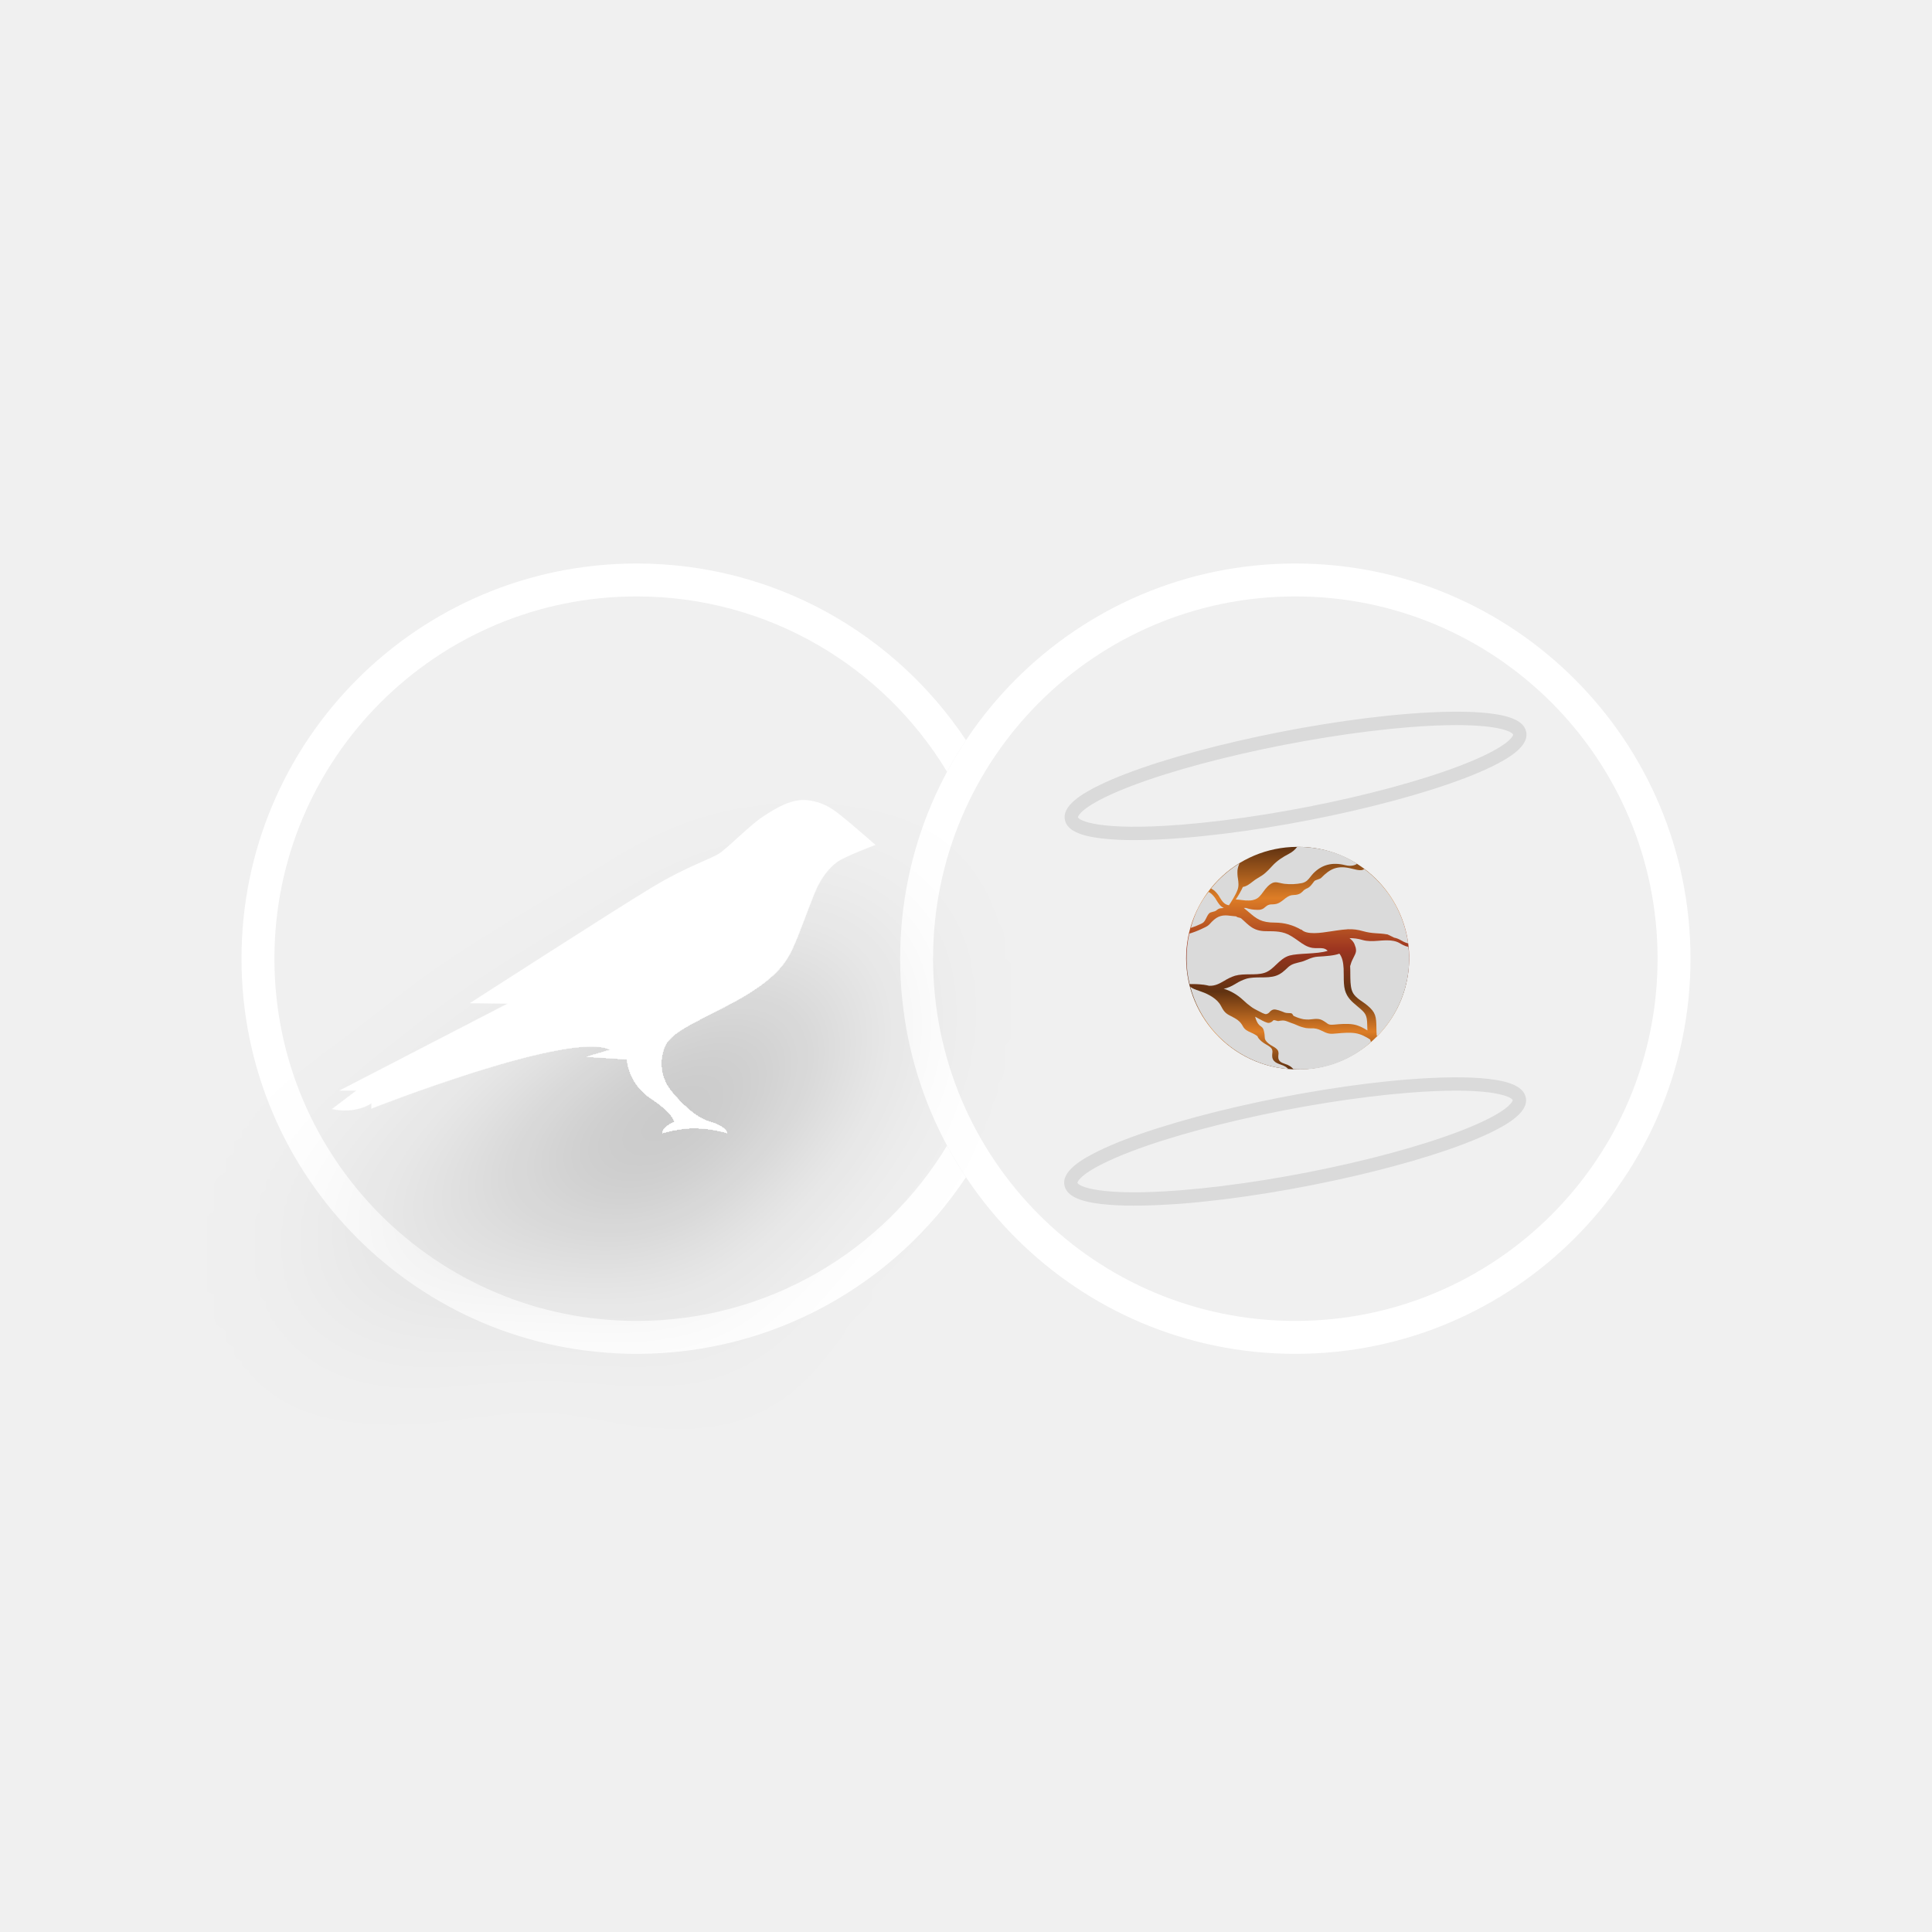
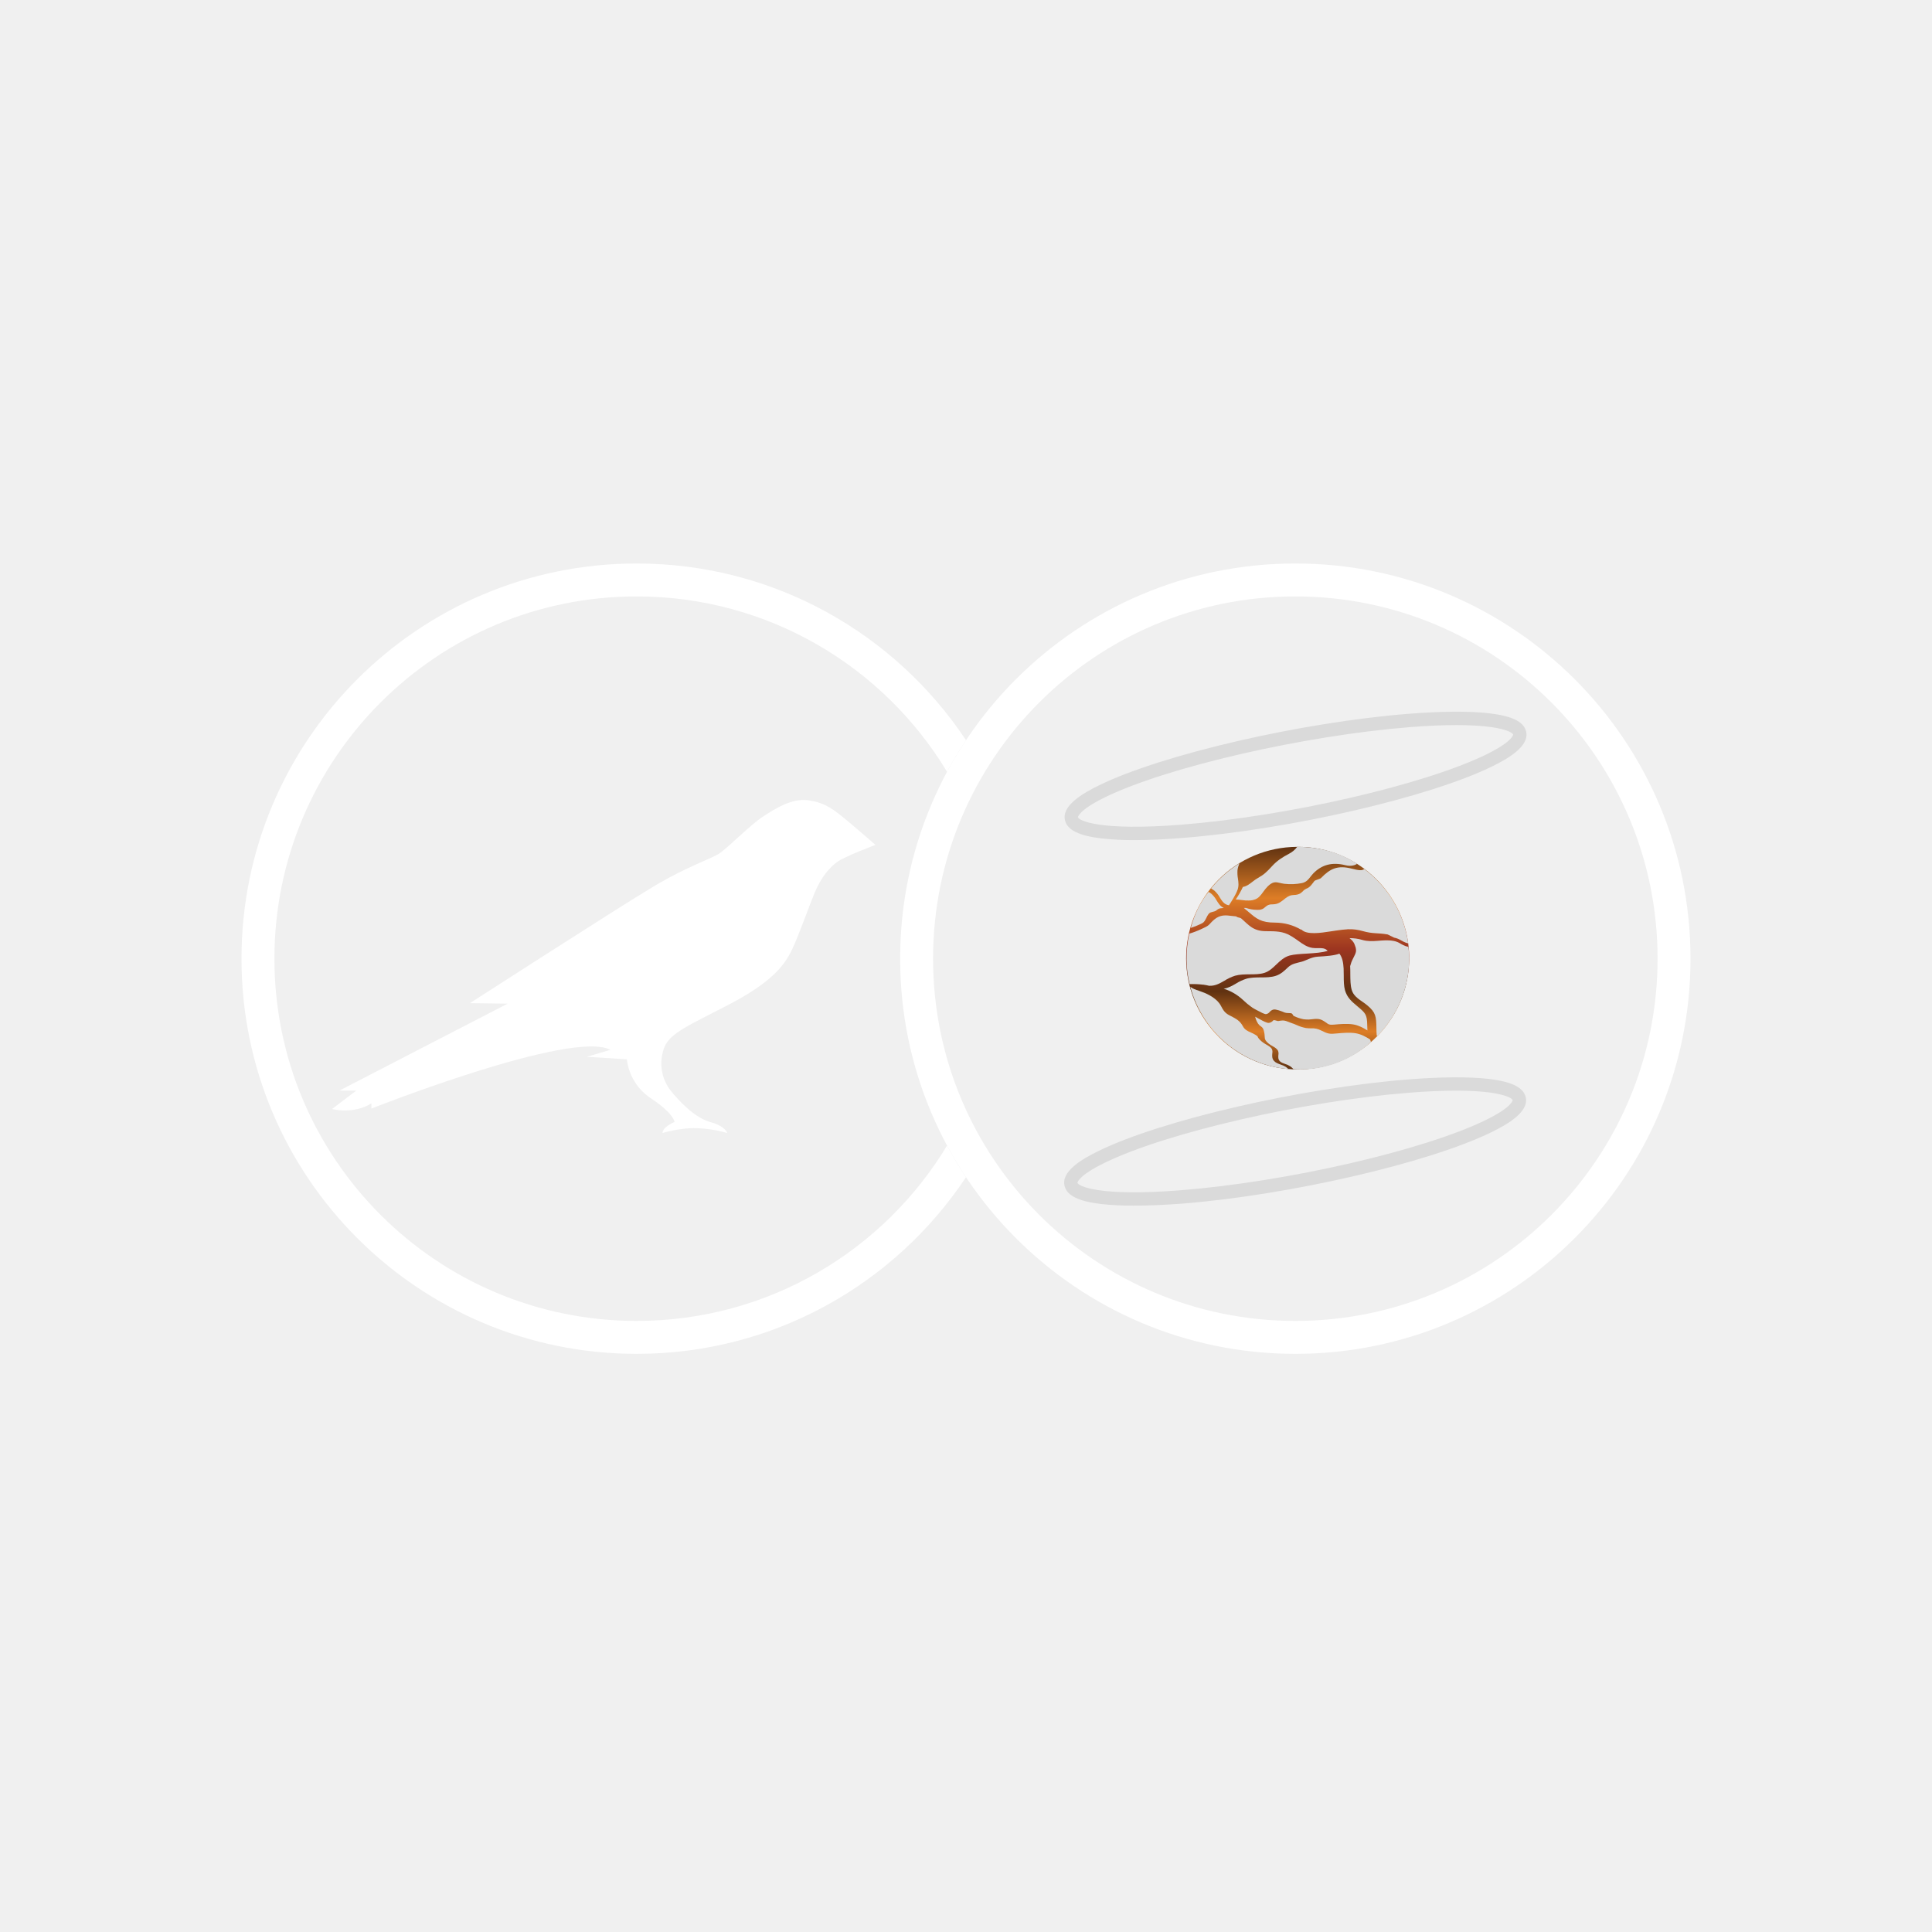
<svg xmlns="http://www.w3.org/2000/svg" width="48" height="48" viewBox="0 0 48 48" fill="none">
  <path d="M23.529 28.462C21.954 31.073 19.09 32.818 15.818 32.818C10.848 32.818 6.818 28.789 6.818 23.818C6.818 18.848 10.848 14.818 15.818 14.818C19.09 14.818 21.954 16.564 23.529 19.174C23.674 18.905 23.831 18.643 24 18.389C22.241 15.744 19.233 14 15.818 14C10.396 14 6 18.396 6 23.818C6 29.241 10.396 33.636 15.818 33.636C19.233 33.636 22.241 31.893 24 29.247C23.831 28.994 23.674 28.732 23.529 28.462Z" fill="white" />
  <path fill-rule="evenodd" clip-rule="evenodd" d="M32.182 32.818C37.152 32.818 41.182 28.789 41.182 23.818C41.182 18.848 37.152 14.818 32.182 14.818C27.211 14.818 23.182 18.848 23.182 23.818C23.182 28.789 27.211 32.818 32.182 32.818ZM32.182 33.636C37.604 33.636 42 29.241 42 23.818C42 18.396 37.604 14 32.182 14C26.759 14 22.364 18.396 22.364 23.818C22.364 29.241 26.759 33.636 32.182 33.636Z" fill="white" />
-   <path d="M34.181 21.831C33.666 21.323 32.971 21.038 32.247 21.04C32.238 21.04 32.228 21.04 32.22 21.04C31.486 21.044 30.785 21.338 30.269 21.86C29.753 22.381 29.465 23.085 29.469 23.818C29.473 24.552 29.767 25.253 30.288 25.769C30.809 26.285 31.514 26.573 32.247 26.569H32.275C32.822 26.564 33.354 26.396 33.806 26.087C34.257 25.779 34.607 25.344 34.811 24.837C35.015 24.329 35.064 23.773 34.952 23.238C34.84 22.703 34.572 22.213 34.181 21.831V21.831Z" fill="url(#paint0_linear_3224_11618)" />
+   <path d="M34.181 21.831C33.666 21.323 32.971 21.038 32.247 21.04C32.238 21.04 32.228 21.04 32.22 21.04C31.486 21.044 30.785 21.338 30.269 21.86C29.753 22.381 29.465 23.085 29.469 23.818C29.473 24.552 29.767 25.253 30.288 25.769C30.809 26.285 31.514 26.573 32.247 26.569H32.275C32.822 26.564 33.354 26.396 33.806 26.087C34.257 25.779 34.607 25.344 34.811 24.837C35.015 24.329 35.064 23.773 34.952 23.238C34.84 22.703 34.572 22.213 34.181 21.831Z" fill="url(#paint0_linear_3224_11618)" />
  <path d="M33.426 21.496C33.102 21.414 32.842 21.481 32.63 21.698C32.604 21.726 32.58 21.755 32.557 21.785C32.502 21.855 32.455 21.915 32.348 21.94C32.204 21.969 32.056 21.975 31.91 21.958C31.868 21.952 31.833 21.944 31.802 21.937C31.693 21.912 31.627 21.897 31.497 22.021C31.456 22.063 31.419 22.108 31.386 22.156C31.328 22.235 31.274 22.311 31.184 22.345C31.142 22.361 31.099 22.37 31.055 22.373L31.043 22.367L31.04 22.373C30.977 22.375 30.913 22.371 30.851 22.361C30.801 22.354 30.752 22.349 30.702 22.348C30.769 22.249 30.829 22.145 30.879 22.036C30.97 22.022 31.048 21.962 31.123 21.903C31.163 21.871 31.205 21.841 31.25 21.815C31.401 21.732 31.474 21.662 31.605 21.518C31.729 21.382 31.862 21.298 32.024 21.212C32.105 21.171 32.175 21.112 32.229 21.039C32.769 21.043 33.274 21.169 33.718 21.462C33.671 21.492 33.571 21.533 33.426 21.496Z" fill="#DADADA" />
-   <path d="M34.925 23.42C34.886 23.405 34.85 23.387 34.814 23.366C34.76 23.332 34.699 23.307 34.636 23.295L34.475 23.216C34.221 23.172 34.116 23.205 33.859 23.133C33.74 23.098 33.617 23.082 33.492 23.087L33.486 23.082L33.481 23.088C33.394 23.092 33.305 23.104 33.206 23.118L33.138 23.128C33.11 23.131 33.079 23.136 33.044 23.142C32.825 23.176 32.459 23.234 32.332 23.092L32.325 23.098C32.13 22.983 31.908 22.923 31.681 22.922C31.329 22.922 31.218 22.827 31.017 22.654C30.983 22.625 30.945 22.592 30.903 22.558C30.921 22.558 30.939 22.558 30.958 22.558C31.049 22.589 31.145 22.605 31.241 22.605C31.26 22.605 31.278 22.605 31.296 22.603C31.347 22.597 31.394 22.575 31.429 22.539C31.445 22.525 31.462 22.512 31.48 22.5C31.518 22.477 31.563 22.466 31.608 22.469C31.628 22.469 31.648 22.467 31.671 22.464C31.766 22.453 31.834 22.399 31.899 22.347C31.959 22.299 32.016 22.254 32.094 22.241C32.113 22.238 32.133 22.237 32.153 22.235C32.204 22.235 32.255 22.223 32.301 22.199C32.325 22.183 32.348 22.165 32.368 22.144C32.391 22.117 32.419 22.096 32.451 22.081V22.081C32.553 22.046 32.598 21.961 32.653 21.892C32.677 21.861 32.791 21.844 32.822 21.813C33.051 21.577 33.235 21.492 33.587 21.582C33.766 21.627 33.835 21.635 33.895 21.591C34.191 21.811 34.44 22.087 34.627 22.405C34.814 22.722 34.936 23.074 34.986 23.439C34.965 23.434 34.944 23.427 34.925 23.42V23.42Z" fill="#DADADA" />
-   <path d="M31.426 25.809C31.423 25.792 31.421 25.774 31.421 25.757C31.42 25.716 31.416 25.676 31.407 25.636C31.388 25.543 31.362 25.526 31.329 25.502C31.3 25.484 31.276 25.46 31.257 25.433C31.224 25.382 31.2 25.326 31.186 25.267L31.183 25.259C31.207 25.274 31.232 25.288 31.258 25.301C31.27 25.308 31.286 25.316 31.305 25.326C31.376 25.365 31.474 25.418 31.524 25.414C31.567 25.408 31.606 25.386 31.633 25.352C31.656 25.329 31.731 25.373 31.763 25.367C31.821 25.357 31.89 25.34 31.978 25.376C32.015 25.391 32.047 25.403 32.072 25.412C32.118 25.426 32.165 25.446 32.21 25.465C32.284 25.5 32.363 25.525 32.443 25.541C32.488 25.547 32.534 25.55 32.579 25.549C32.663 25.544 32.746 25.562 32.821 25.601C32.994 25.687 33.031 25.694 33.22 25.675C33.361 25.661 33.541 25.648 33.678 25.67C33.808 25.691 33.926 25.752 34.042 25.827C34.042 25.838 34.059 25.878 34.061 25.889C33.582 26.328 32.956 26.571 32.306 26.57C32.249 26.57 32.193 26.568 32.137 26.564C32.111 26.536 32.083 26.511 32.052 26.489C32.016 26.466 31.976 26.449 31.935 26.436C31.882 26.417 31.825 26.397 31.795 26.363C31.752 26.316 31.757 26.263 31.761 26.211C31.768 26.177 31.765 26.141 31.753 26.108C31.727 26.055 31.672 26.023 31.613 25.989C31.578 25.971 31.545 25.949 31.515 25.924C31.484 25.9 31.458 25.871 31.437 25.838V25.838C31.44 25.829 31.426 25.809 31.426 25.809Z" fill="#DADADA" />
-   <path d="M30.745 21.623C30.741 21.693 30.744 21.763 30.757 21.833C30.77 21.925 30.781 22.011 30.746 22.11L30.743 22.12H30.739V22.128C30.693 22.246 30.584 22.414 30.533 22.491C30.416 22.475 30.362 22.388 30.305 22.296C30.27 22.233 30.225 22.177 30.172 22.129C30.146 22.109 30.118 22.09 30.089 22.074C30.288 21.827 30.526 21.616 30.796 21.45C30.769 21.504 30.752 21.563 30.745 21.623V21.623Z" fill="#DADADA" />
+   <path d="M34.925 23.42C34.886 23.405 34.85 23.387 34.814 23.366C34.76 23.332 34.699 23.307 34.636 23.295L34.475 23.216C34.221 23.172 34.116 23.205 33.859 23.133C33.74 23.098 33.617 23.082 33.492 23.087L33.486 23.082L33.481 23.088C33.394 23.092 33.305 23.104 33.206 23.118L33.138 23.128C33.11 23.131 33.079 23.136 33.044 23.142C32.825 23.176 32.459 23.234 32.332 23.092L32.325 23.098C32.13 22.983 31.908 22.923 31.681 22.922C31.329 22.922 31.218 22.827 31.017 22.654C30.983 22.625 30.945 22.592 30.903 22.558C30.921 22.558 30.939 22.558 30.958 22.558C31.049 22.589 31.145 22.605 31.241 22.605C31.26 22.605 31.278 22.605 31.296 22.603C31.347 22.597 31.394 22.575 31.429 22.539C31.445 22.525 31.462 22.512 31.48 22.5C31.518 22.477 31.563 22.466 31.608 22.469C31.628 22.469 31.648 22.467 31.671 22.464C31.766 22.453 31.834 22.399 31.899 22.347C31.959 22.299 32.016 22.254 32.094 22.241C32.113 22.238 32.133 22.237 32.153 22.235C32.204 22.235 32.255 22.223 32.301 22.199C32.325 22.183 32.348 22.165 32.368 22.144C32.391 22.117 32.419 22.096 32.451 22.081C32.553 22.046 32.598 21.961 32.653 21.892C32.677 21.861 32.791 21.844 32.822 21.813C33.051 21.577 33.235 21.492 33.587 21.582C33.766 21.627 33.835 21.635 33.895 21.591C34.191 21.811 34.44 22.087 34.627 22.405C34.814 22.722 34.936 23.074 34.986 23.439C34.965 23.434 34.944 23.427 34.925 23.42Z" fill="#DADADA" />
+   <path d="M31.426 25.809C31.423 25.792 31.421 25.774 31.421 25.757C31.42 25.716 31.416 25.676 31.407 25.636C31.388 25.543 31.362 25.526 31.329 25.502C31.3 25.484 31.276 25.46 31.257 25.433C31.224 25.382 31.2 25.326 31.186 25.267L31.183 25.259C31.207 25.274 31.232 25.288 31.258 25.301C31.27 25.308 31.286 25.316 31.305 25.326C31.376 25.365 31.474 25.418 31.524 25.414C31.567 25.408 31.606 25.386 31.633 25.352C31.656 25.329 31.731 25.373 31.763 25.367C31.821 25.357 31.89 25.34 31.978 25.376C32.015 25.391 32.047 25.403 32.072 25.412C32.118 25.426 32.165 25.446 32.21 25.465C32.284 25.5 32.363 25.525 32.443 25.541C32.488 25.547 32.534 25.55 32.579 25.549C32.663 25.544 32.746 25.562 32.821 25.601C32.994 25.687 33.031 25.694 33.22 25.675C33.361 25.661 33.541 25.648 33.678 25.67C33.808 25.691 33.926 25.752 34.042 25.827C34.042 25.838 34.059 25.878 34.061 25.889C33.582 26.328 32.956 26.571 32.306 26.57C32.249 26.57 32.193 26.568 32.137 26.564C32.111 26.536 32.083 26.511 32.052 26.489C32.016 26.466 31.976 26.449 31.935 26.436C31.882 26.417 31.825 26.397 31.795 26.363C31.752 26.316 31.757 26.263 31.761 26.211C31.768 26.177 31.765 26.141 31.753 26.108C31.727 26.055 31.672 26.023 31.613 25.989C31.578 25.971 31.545 25.949 31.515 25.924C31.484 25.9 31.458 25.871 31.437 25.838C31.44 25.829 31.426 25.809 31.426 25.809Z" fill="#DADADA" />
+   <path d="M30.745 21.623C30.741 21.693 30.744 21.763 30.757 21.833C30.77 21.925 30.781 22.011 30.746 22.11L30.743 22.12H30.739V22.128C30.693 22.246 30.584 22.414 30.533 22.491C30.416 22.475 30.362 22.388 30.305 22.296C30.27 22.233 30.225 22.177 30.172 22.129C30.146 22.109 30.118 22.09 30.089 22.074C30.288 21.827 30.526 21.616 30.796 21.45C30.769 21.504 30.752 21.563 30.745 21.623Z" fill="#DADADA" />
  <path d="M34.204 25.727C34.2 25.672 34.197 25.614 34.197 25.556C34.194 25.253 34.179 25.154 33.976 24.983C33.82 24.851 33.639 24.786 33.582 24.59C33.55 24.481 33.549 24.341 33.548 24.196C33.548 24.131 33.548 24.067 33.544 24.003C33.56 23.94 33.582 23.88 33.612 23.823C33.646 23.748 33.701 23.671 33.689 23.59C33.68 23.522 33.689 23.571 33.66 23.48C33.634 23.399 33.585 23.354 33.528 23.308C33.637 23.307 33.745 23.322 33.849 23.353C34.107 23.427 34.348 23.33 34.603 23.374L34.629 23.378C34.689 23.39 34.747 23.413 34.798 23.446C34.835 23.468 34.873 23.486 34.912 23.502C34.937 23.511 34.963 23.518 34.99 23.523C35.004 23.616 35.011 23.711 35.011 23.805C35.012 24.528 34.729 25.223 34.222 25.739L34.204 25.727Z" fill="#DADADA" />
  <path d="M29.782 24.614C29.806 24.623 29.83 24.631 29.851 24.639C29.947 24.672 30.039 24.716 30.124 24.772C30.213 24.833 30.283 24.894 30.335 24.993C30.39 25.098 30.431 25.166 30.542 25.224L30.575 25.241C30.712 25.312 30.81 25.363 30.881 25.501C30.925 25.584 31.003 25.62 31.079 25.653C31.12 25.67 31.16 25.69 31.198 25.714L31.213 25.725L31.241 25.743C31.252 25.78 31.279 25.816 31.346 25.875C31.382 25.904 31.42 25.929 31.46 25.951C31.521 25.986 31.579 26.02 31.603 26.07C31.614 26.101 31.616 26.135 31.61 26.168C31.605 26.229 31.598 26.298 31.655 26.361C31.695 26.405 31.76 26.428 31.823 26.451C31.866 26.464 31.907 26.483 31.945 26.506C31.968 26.523 31.99 26.541 32.011 26.561C31.443 26.513 30.905 26.29 30.469 25.924C30.033 25.559 29.72 25.067 29.573 24.517C29.631 24.563 29.711 24.591 29.782 24.614Z" fill="#DADADA" />
-   <path d="M30.224 22.367C30.271 22.443 30.32 22.521 30.406 22.558C30.327 22.571 30.302 22.55 30.218 22.62C30.174 22.658 30.079 22.651 30.039 22.694C29.971 22.766 29.955 22.892 29.869 22.937C29.777 22.983 29.682 23.022 29.584 23.053C29.684 22.701 29.805 22.438 30.026 22.158C30.052 22.172 30.076 22.189 30.099 22.208C30.149 22.254 30.191 22.308 30.224 22.367V22.367Z" fill="#DADADA" />
-   <path d="M33.719 24.997L33.738 25.013C33.917 25.164 33.966 25.204 33.968 25.466C33.968 25.511 33.97 25.556 33.973 25.601C33.861 25.53 33.743 25.471 33.617 25.451C33.476 25.428 33.294 25.442 33.151 25.456C32.968 25.474 33.007 25.425 32.839 25.341C32.732 25.288 32.589 25.33 32.513 25.33C32.469 25.33 32.425 25.328 32.381 25.322C32.303 25.306 32.227 25.281 32.154 25.247C32.108 25.228 32.128 25.19 32.081 25.175C32.057 25.168 31.958 25.173 31.922 25.158C31.825 25.119 31.705 25.07 31.639 25.082C31.603 25.091 31.57 25.112 31.547 25.14C31.524 25.17 31.492 25.189 31.455 25.196C31.414 25.199 31.317 25.146 31.252 25.111C31.233 25.101 31.216 25.092 31.204 25.086C31.169 25.068 31.135 25.049 31.103 25.027C31.103 25.025 31.102 25.022 31.101 25.02L31.096 25.022C31.02 24.967 30.948 24.908 30.881 24.843C30.744 24.715 30.58 24.619 30.402 24.564C30.514 24.548 30.608 24.494 30.705 24.438C30.785 24.387 30.872 24.347 30.963 24.317C31.073 24.285 31.199 24.284 31.321 24.283C31.45 24.283 31.584 24.282 31.7 24.243C31.822 24.203 31.913 24.116 32.002 24.031C32.095 23.942 32.21 23.928 32.342 23.893C32.446 23.866 32.579 23.777 32.74 23.768C32.94 23.756 33.146 23.743 33.277 23.693C33.352 23.788 33.374 23.921 33.382 24.064C33.382 24.064 33.382 24.065 33.382 24.066V24.066C33.384 24.123 33.385 24.181 33.385 24.239C33.385 24.373 33.387 24.5 33.416 24.602C33.47 24.788 33.58 24.88 33.719 24.997Z" fill="#DADADA" />
+   <path d="M30.224 22.367C30.271 22.443 30.32 22.521 30.406 22.558C30.327 22.571 30.302 22.55 30.218 22.62C30.174 22.658 30.079 22.651 30.039 22.694C29.971 22.766 29.955 22.892 29.869 22.937C29.777 22.983 29.682 23.022 29.584 23.053C29.684 22.701 29.805 22.438 30.026 22.158C30.052 22.172 30.076 22.189 30.099 22.208C30.149 22.254 30.191 22.308 30.224 22.367Z" fill="#DADADA" />
+   <path d="M33.719 24.997L33.738 25.013C33.917 25.164 33.966 25.204 33.968 25.466C33.968 25.511 33.97 25.556 33.973 25.601C33.861 25.53 33.743 25.471 33.617 25.451C33.476 25.428 33.294 25.442 33.151 25.456C32.968 25.474 33.007 25.425 32.839 25.341C32.732 25.288 32.589 25.33 32.513 25.33C32.469 25.33 32.425 25.328 32.381 25.322C32.303 25.306 32.227 25.281 32.154 25.247C32.108 25.228 32.128 25.19 32.081 25.175C32.057 25.168 31.958 25.173 31.922 25.158C31.825 25.119 31.705 25.07 31.639 25.082C31.603 25.091 31.57 25.112 31.547 25.14C31.524 25.17 31.492 25.189 31.455 25.196C31.414 25.199 31.317 25.146 31.252 25.111C31.233 25.101 31.216 25.092 31.204 25.086C31.169 25.068 31.135 25.049 31.103 25.027C31.103 25.025 31.102 25.022 31.101 25.02L31.096 25.022C31.02 24.967 30.948 24.908 30.881 24.843C30.744 24.715 30.58 24.619 30.402 24.564C30.514 24.548 30.608 24.494 30.705 24.438C30.785 24.387 30.872 24.347 30.963 24.317C31.073 24.285 31.199 24.284 31.321 24.283C31.45 24.283 31.584 24.282 31.7 24.243C31.822 24.203 31.913 24.116 32.002 24.031C32.095 23.942 32.21 23.928 32.342 23.893C32.446 23.866 32.579 23.777 32.74 23.768C32.94 23.756 33.146 23.743 33.277 23.693C33.352 23.788 33.374 23.921 33.382 24.064C33.382 24.064 33.382 24.065 33.382 24.066C33.384 24.123 33.385 24.181 33.385 24.239C33.385 24.373 33.387 24.5 33.416 24.602C33.47 24.788 33.58 24.88 33.719 24.997Z" fill="#DADADA" />
  <path d="M29.556 24.45C29.506 24.25 29.481 24.046 29.481 23.84C29.478 23.624 29.5 23.407 29.548 23.196C29.649 23.166 29.747 23.129 29.843 23.084C29.925 23.041 29.989 23.027 30.052 22.96C30.087 22.921 30.123 22.884 30.162 22.85C30.316 22.719 30.456 22.737 30.604 22.756C30.639 22.761 30.675 22.765 30.711 22.767C30.76 22.807 30.804 22.789 30.842 22.822C31.022 22.977 31.129 23.135 31.457 23.135C31.695 23.135 31.88 23.137 32.067 23.25C32.072 23.253 32.077 23.256 32.083 23.259C32.132 23.289 32.181 23.322 32.232 23.358L32.264 23.381C32.369 23.456 32.468 23.527 32.606 23.55C32.653 23.556 32.701 23.558 32.748 23.556C32.839 23.554 32.917 23.552 32.986 23.622C32.858 23.668 32.659 23.68 32.466 23.692C32.304 23.701 32.151 23.711 32.044 23.739C31.906 23.776 31.806 23.871 31.71 23.962C31.62 24.049 31.535 24.13 31.419 24.169C31.304 24.207 31.176 24.206 31.049 24.207C30.922 24.208 30.798 24.209 30.683 24.242C30.591 24.272 30.502 24.314 30.42 24.366C30.302 24.434 30.189 24.499 30.04 24.491C29.997 24.48 29.954 24.473 29.911 24.466L29.899 24.463V24.465C29.785 24.451 29.671 24.446 29.556 24.45Z" fill="#DADADA" />
  <path d="M28.183 20.872C27.912 20.874 27.642 20.86 27.372 20.831C26.814 20.765 26.525 20.626 26.462 20.39C26.362 20.021 26.899 19.71 27.312 19.508C28.884 18.741 32.331 17.945 34.997 17.734C35.822 17.669 36.514 17.664 37.003 17.722C37.561 17.788 37.85 17.927 37.913 18.163C38.014 18.532 37.477 18.843 37.063 19.046C35.491 19.812 32.044 20.608 29.378 20.819C28.939 20.854 28.537 20.872 28.183 20.872ZM36.185 18.015C35.868 18.015 35.485 18.029 35.023 18.066C32.391 18.276 28.997 19.056 27.456 19.807C26.794 20.13 26.78 20.304 26.781 20.304C26.803 20.384 27.305 20.651 29.352 20.489C31.984 20.281 35.378 19.499 36.919 18.748C37.581 18.425 37.595 18.253 37.594 18.251C37.577 18.189 37.273 18.015 36.185 18.015Z" fill="#DADADA" />
  <path d="M28.171 29.954C27.901 29.956 27.63 29.942 27.361 29.914C26.803 29.848 26.514 29.708 26.451 29.472C26.349 29.104 26.887 28.794 27.3 28.592C28.872 27.825 32.319 27.03 34.986 26.818C35.81 26.753 36.502 26.749 36.991 26.806C37.549 26.872 37.839 27.012 37.903 27.247C38.003 27.617 37.466 27.927 37.053 28.13C35.481 28.897 32.033 29.692 29.367 29.904C28.927 29.936 28.525 29.954 28.171 29.954ZM36.173 27.097C35.856 27.097 35.473 27.112 35.011 27.148C32.379 27.357 28.985 28.138 27.444 28.89C26.782 29.212 26.768 29.385 26.769 29.386C26.791 29.466 27.292 29.734 29.34 29.571C31.972 29.363 35.366 28.581 36.907 27.83C37.569 27.507 37.583 27.334 37.582 27.334C37.565 27.271 37.261 27.097 36.173 27.097Z" fill="#DADADA" />
-   <g filter="url(#filter0_d_3224_11618)">
-     <path d="M20.961 20.317C20.758 20.156 20.516 19.937 20.074 19.882C19.66 19.827 19.238 20.105 18.953 20.29C18.668 20.474 18.129 21.015 17.906 21.18C17.684 21.344 17.113 21.497 16.195 22.05C15.277 22.602 11.676 24.923 11.676 24.923L12.613 24.935L8.434 27.095H8.852L8.25 27.553C8.25 27.553 8.781 27.695 9.227 27.412V27.542C9.227 27.542 14.203 25.574 15.164 26.083L14.578 26.256C14.629 26.256 15.574 26.319 15.574 26.319C15.597 26.515 15.663 26.704 15.767 26.872C15.871 27.04 16.011 27.183 16.176 27.291C16.746 27.667 16.758 27.875 16.758 27.875C16.758 27.875 16.461 27.996 16.461 28.149C16.461 28.149 16.898 28.016 17.305 28.028C17.562 28.038 17.818 28.078 18.066 28.149C18.066 28.149 18.035 27.985 17.641 27.875C17.246 27.765 16.855 27.334 16.664 27.099C16.547 26.949 16.47 26.771 16.442 26.583C16.414 26.395 16.436 26.202 16.504 26.025C16.641 25.668 17.117 25.472 18.102 24.962C19.262 24.359 19.527 23.912 19.691 23.563C19.855 23.214 20.098 22.52 20.234 22.195C20.406 21.775 20.617 21.552 20.793 21.419C20.969 21.285 21.75 20.991 21.75 20.991C21.75 20.991 21.152 20.47 20.961 20.317Z" fill="white" />
-   </g>
+   <path d="M20.961 20.317C20.758 20.156 20.516 19.937 20.074 19.882C19.66 19.827 19.238 20.105 18.953 20.29C18.668 20.474 18.129 21.015 17.906 21.18C17.684 21.344 17.113 21.497 16.195 22.05C15.277 22.602 11.676 24.923 11.676 24.923L12.613 24.935L8.434 27.095H8.852L8.25 27.553C8.25 27.553 8.781 27.695 9.227 27.412V27.542C9.227 27.542 14.203 25.574 15.164 26.083L14.578 26.256C14.629 26.256 15.574 26.319 15.574 26.319C15.597 26.515 15.663 26.704 15.767 26.872C15.871 27.04 16.011 27.183 16.176 27.291C16.746 27.667 16.758 27.875 16.758 27.875C16.758 27.875 16.461 27.996 16.461 28.149C16.461 28.149 16.898 28.016 17.305 28.028C17.562 28.038 17.818 28.078 18.066 28.149C18.066 28.149 18.035 27.985 17.641 27.875C17.246 27.765 16.855 27.334 16.664 27.099C16.547 26.949 16.47 26.771 16.442 26.583C16.414 26.395 16.436 26.202 16.504 26.025C16.641 25.668 17.117 25.472 18.102 24.962C19.262 24.359 19.527 23.912 19.691 23.563C19.855 23.214 20.098 22.52 20.234 22.195C20.406 21.775 20.617 21.552 20.793 21.419C20.969 21.285 21.75 20.991 21.75 20.991C21.75 20.991 21.152 20.47 20.961 20.317Z" fill="white" />
  <defs>
-     <filter id="filter0_d_3224_11618" x="2" y="15" width="26" height="26" filterUnits="userSpaceOnUse" color-interpolation-filters="sRGB">
-       <feFlood flood-opacity="0" result="BackgroundImageFix" />
-       <feColorMatrix in="SourceAlpha" type="matrix" values="0 0 0 0 0 0 0 0 0 0 0 0 0 0 0 0 0 0 127 0" result="hardAlpha" />
-       <feOffset dy="4" />
-       <feGaussianBlur stdDeviation="2" />
-       <feComposite in2="hardAlpha" operator="out" />
-       <feColorMatrix type="matrix" values="0 0 0 0 0 0 0 0 0 0 0 0 0 0 0 0 0 0 0.25 0" />
-       <feBlend mode="normal" in2="BackgroundImageFix" result="effect1_dropShadow_3224_11618" />
-       <feBlend mode="normal" in="SourceGraphic" in2="effect1_dropShadow_3224_11618" result="shape" />
-     </filter>
    <linearGradient id="paint0_linear_3224_11618" x1="32.246" y1="26.57" x2="32.246" y2="21.04" gradientUnits="userSpaceOnUse">
      <stop stop-color="#603211" />
      <stop offset="0.17" stop-color="#DD7D26" />
      <stop offset="0.35" stop-color="#603211" />
      <stop offset="0.54" stop-color="#9C3520" />
      <stop offset="0.77" stop-color="#DD7D26" />
      <stop offset="1" stop-color="#603211" />
    </linearGradient>
  </defs>
</svg>
